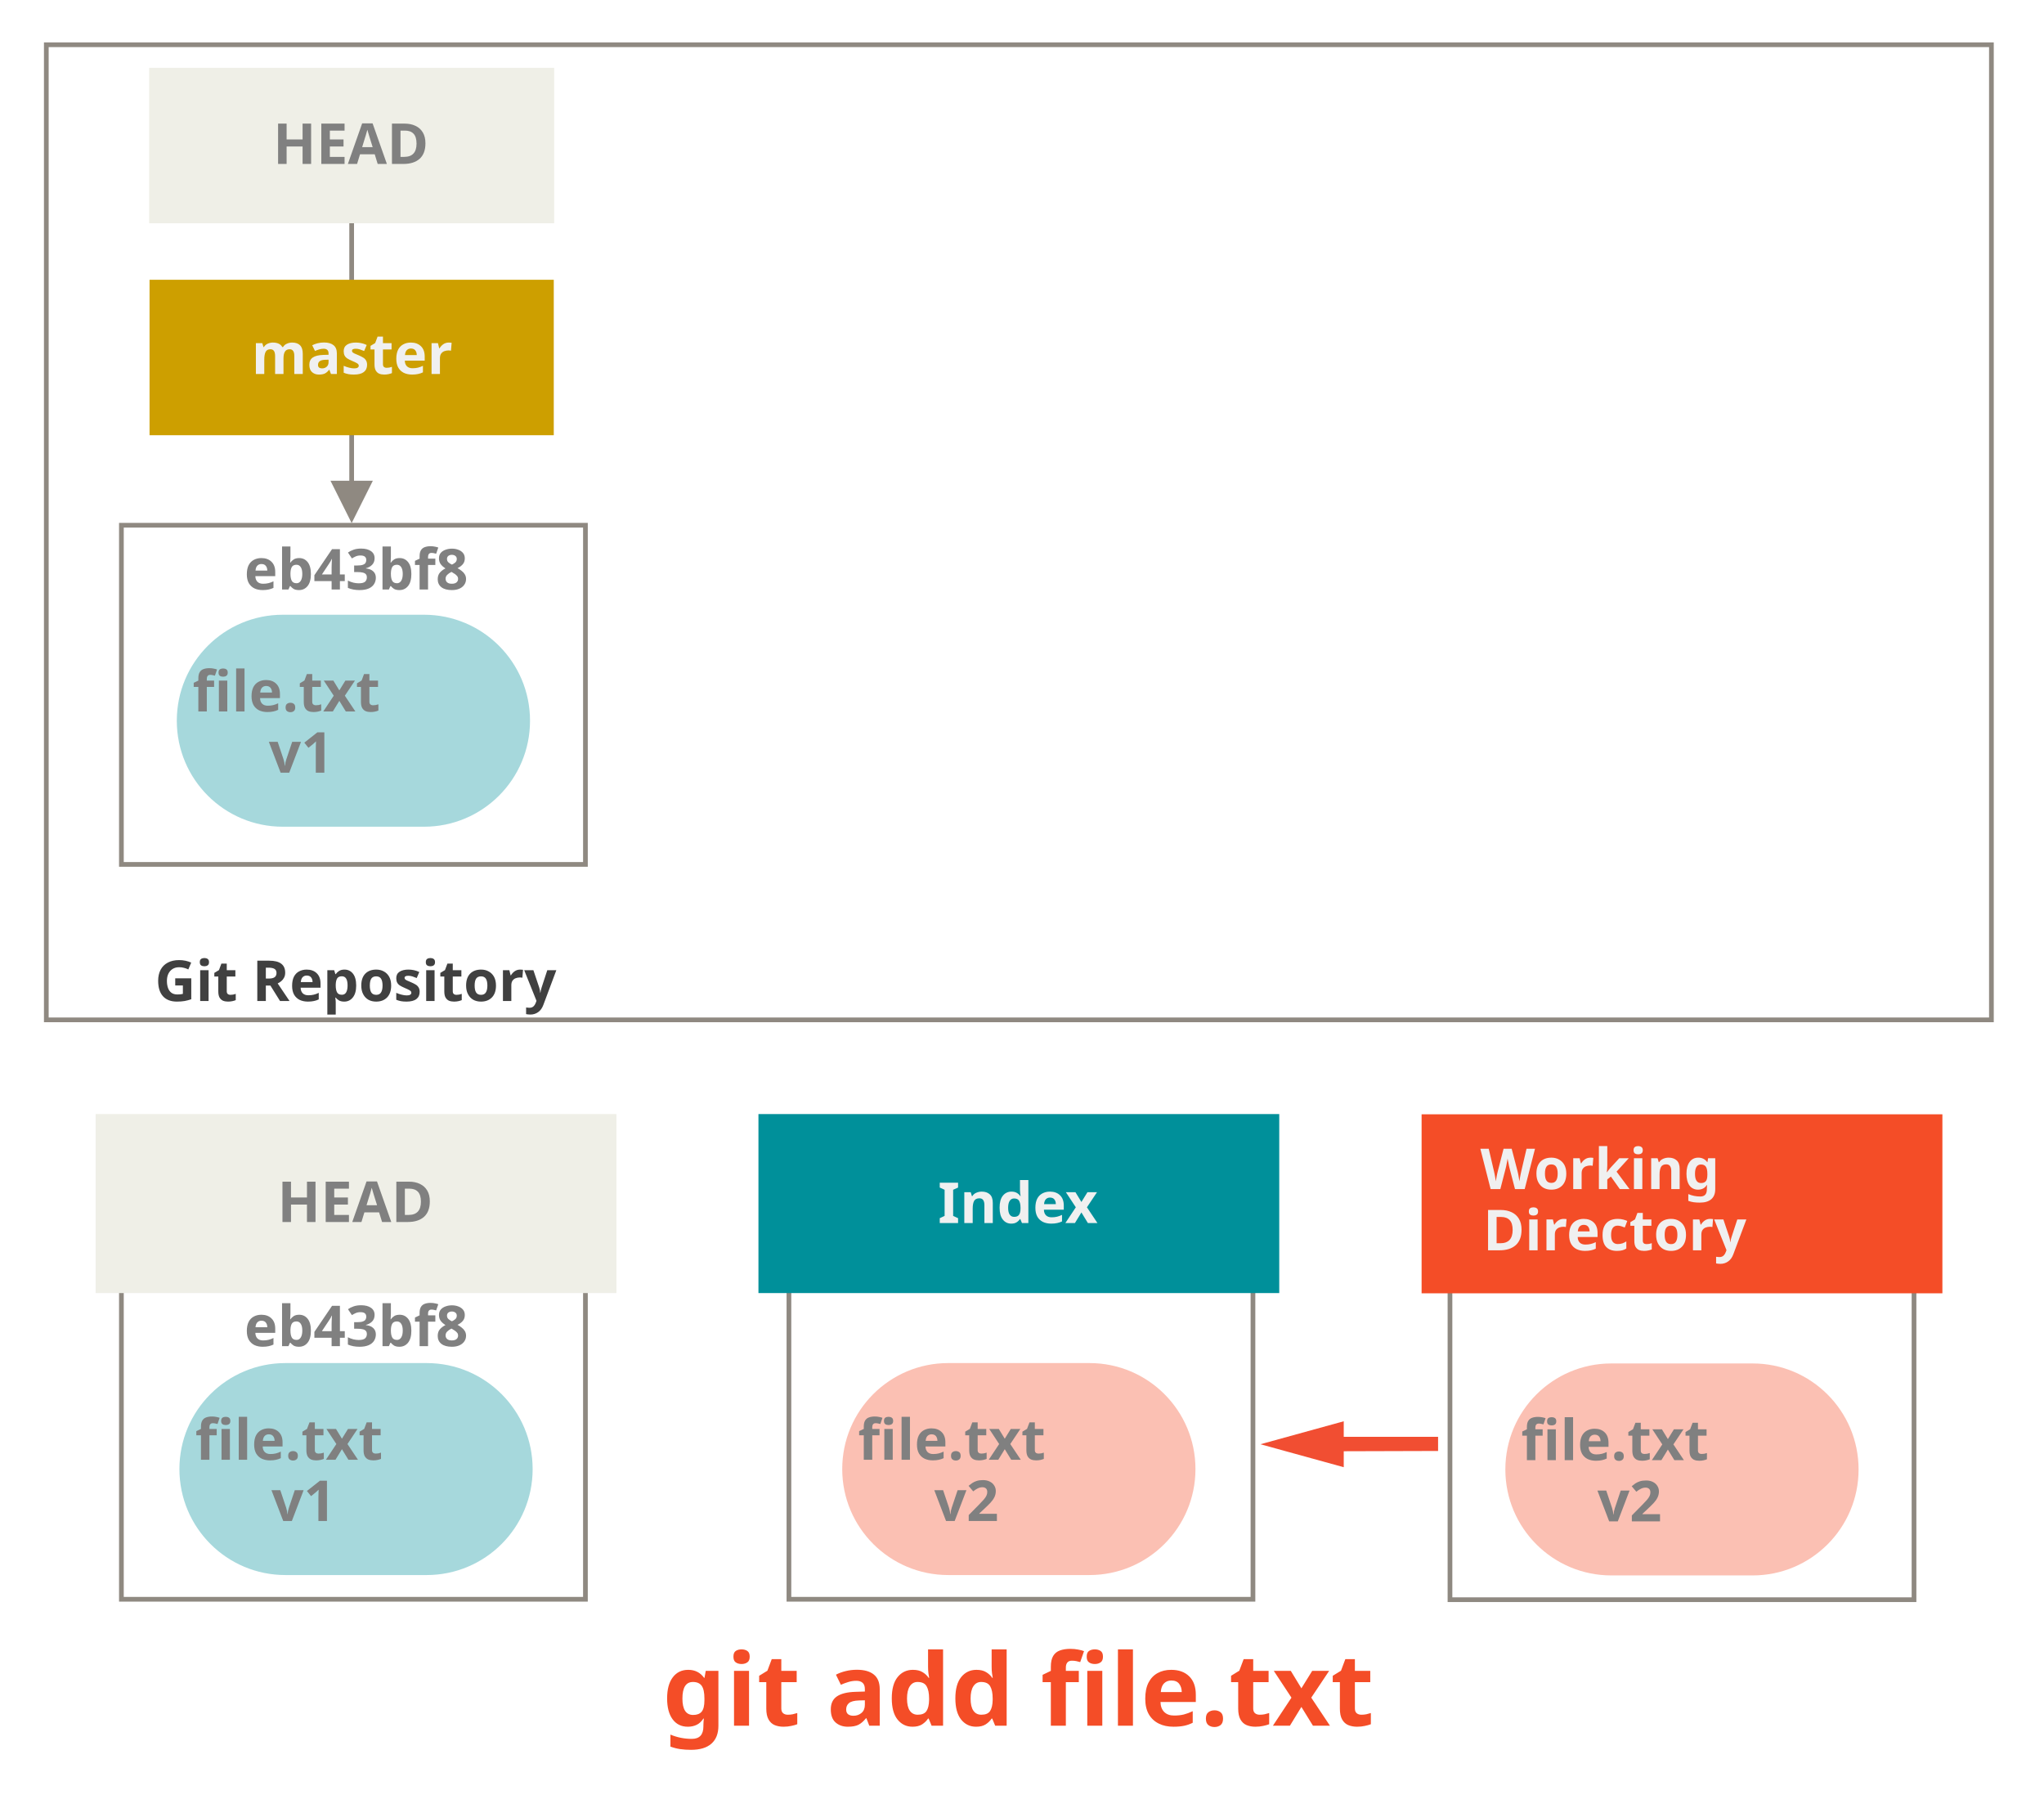
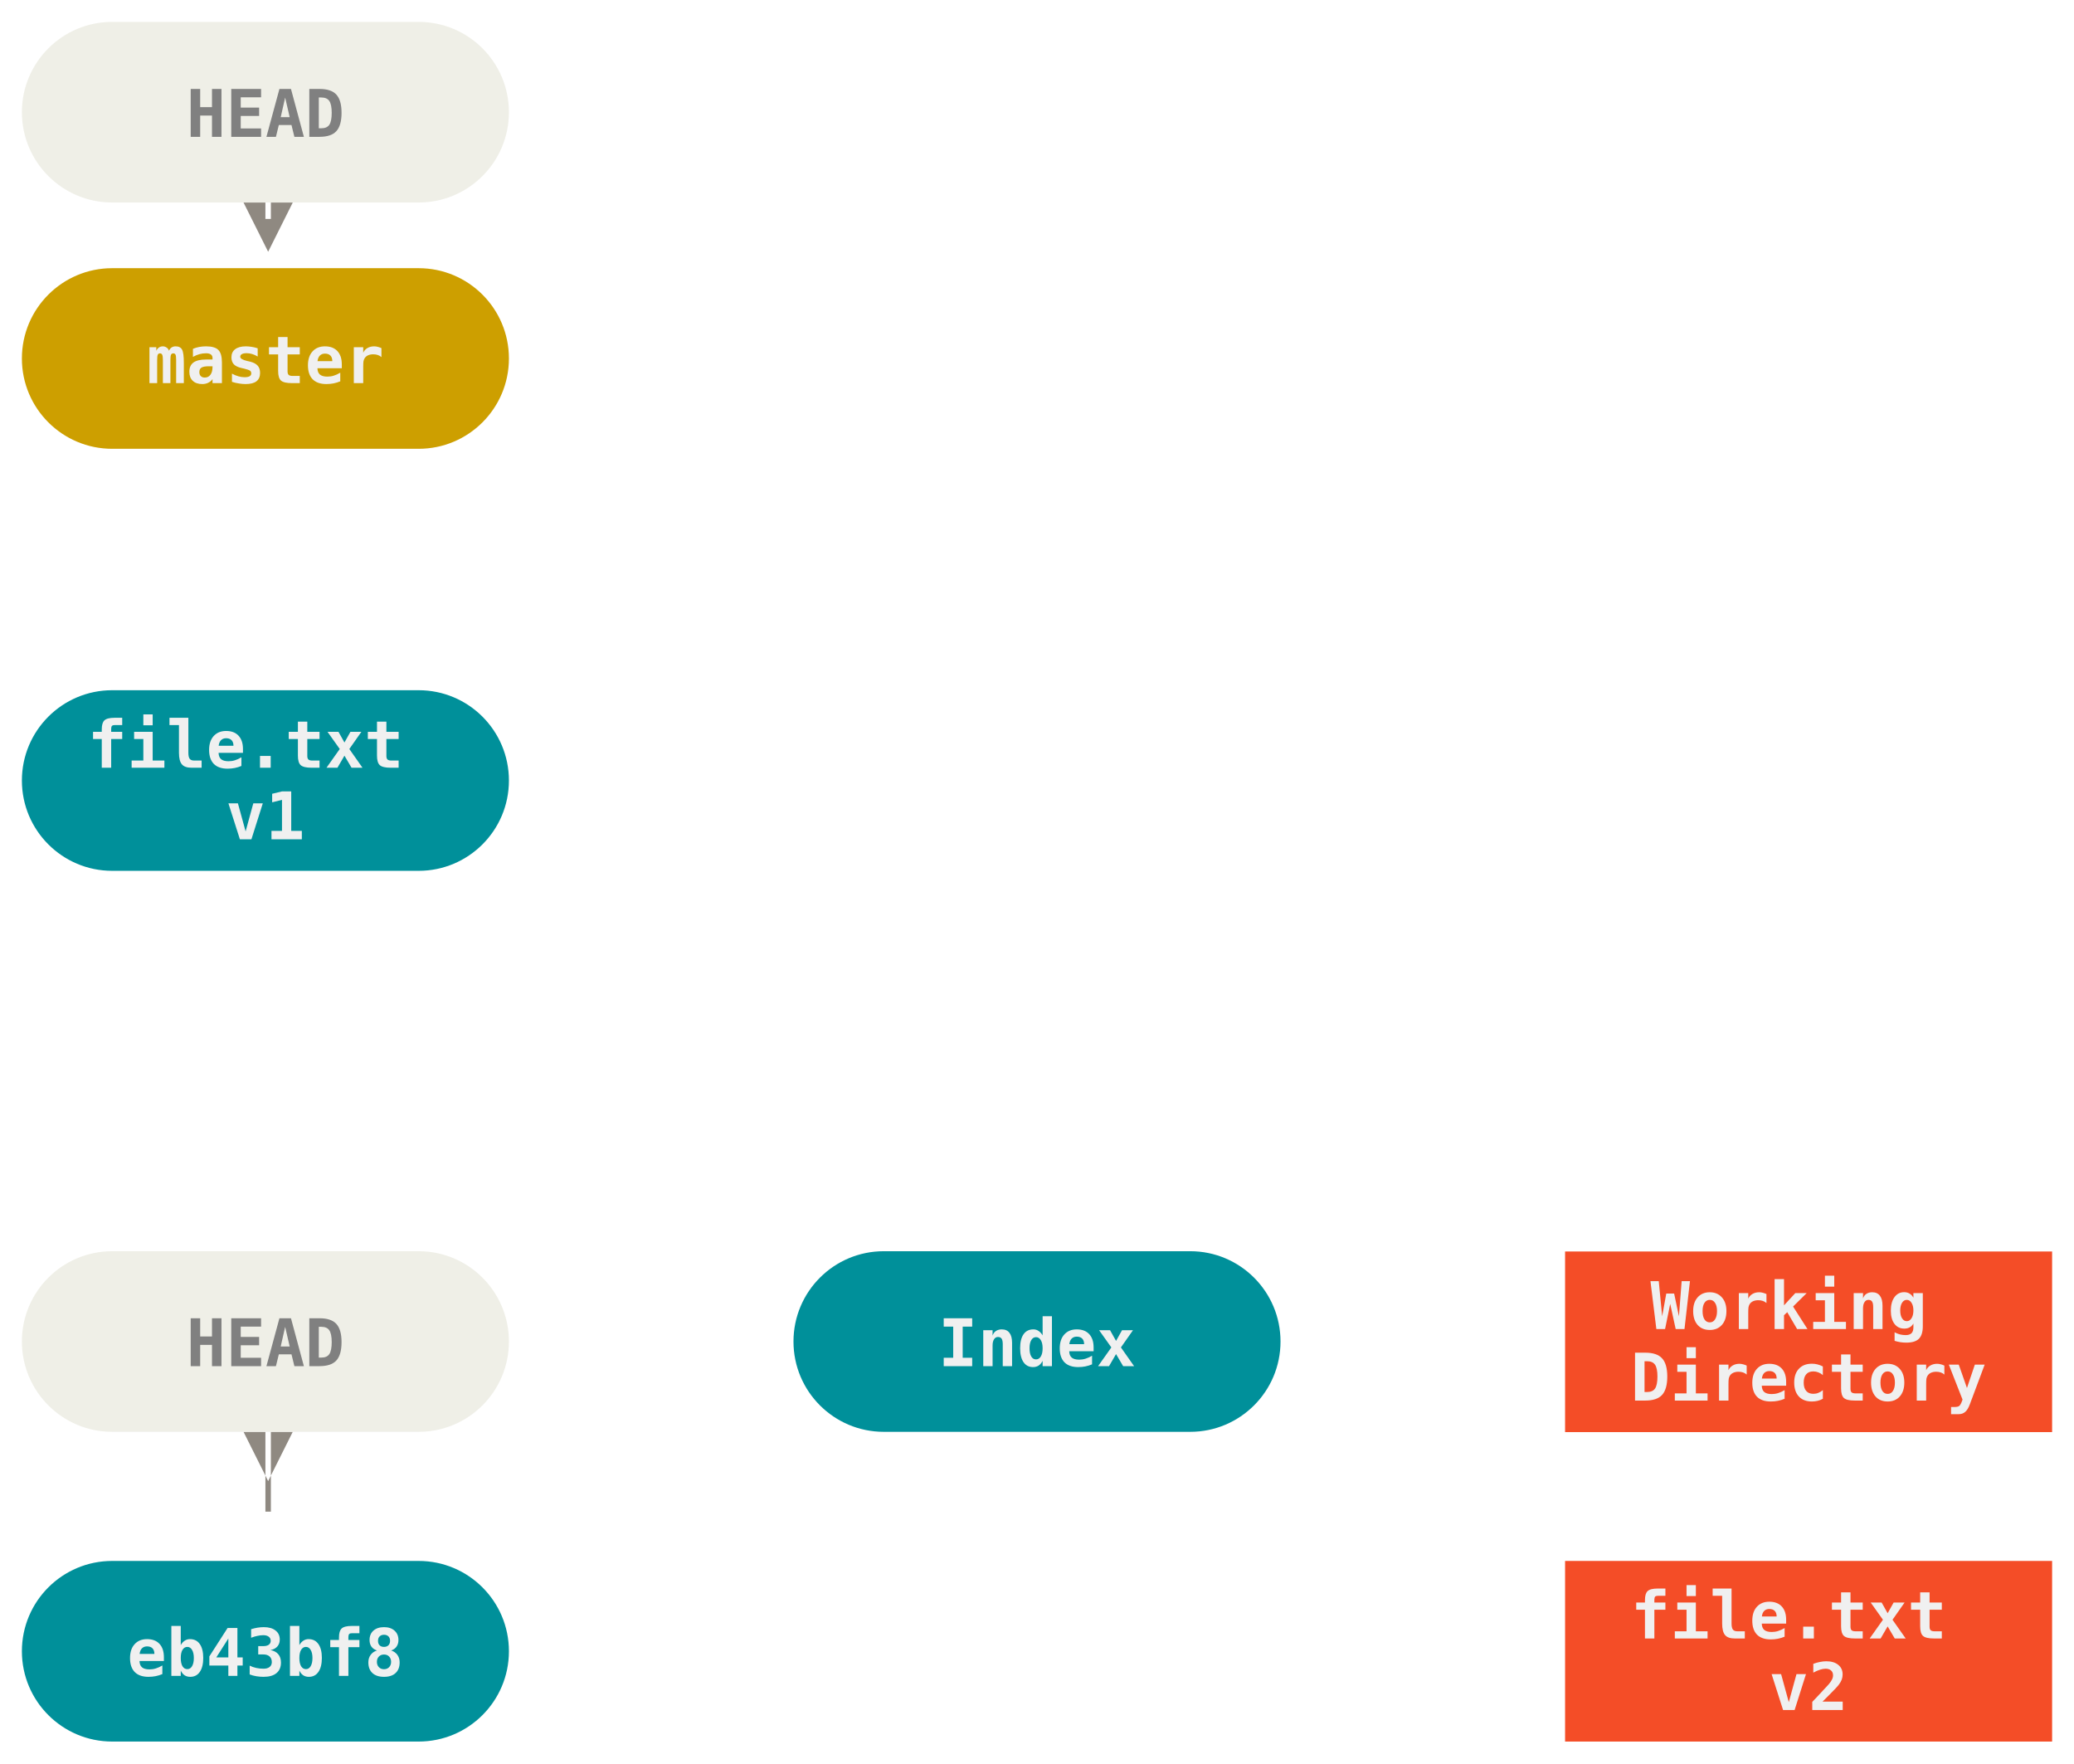
- <svg xmlns="http://www.w3.org/2000/svg" id="svg14815" version="1.1" viewBox="0 0 434 381">
-   <g id="07---Reset-Path-1" fill="none" fill-rule="evenodd">
-     <text id="git-reset-file.txt" transform="translate(166.96)" font-size="12px" font-weight="700" style="fill:#f44d27;font-family:'Source Code Pro';font-feature-settings:normal;font-size:21.333px;font-variant-caps:normal;font-variant-ligatures:normal;font-variant-numeric:normal;font-weight:600;text-align:center;text-anchor:middle">
-       <tspan id="tspan14805" x="49.264" y="366.34" style="fill:#f44d27;font-family:'Source Code Pro';font-feature-settings:normal;font-size:21.333px;font-variant-caps:normal;font-variant-ligatures:normal;font-variant-numeric:normal;font-weight:600;text-align:center;text-anchor:middle">git add file.txt</tspan>
+ <svg xmlns="http://www.w3.org/2000/svg" version="1.1" width="758" height="644.4" viewBox="0 0 379 322.2">
+   <path d="m48.5 37v3h1v-3h4l-4.5 9-4.5-9z" fill="#8f8981" />
+   <path d="m48.5 261.61v14.59h1v-14.59h4l-4.5 9-4.5-9z" fill="#8f8981" />
+   <g>
+     <rect x="145" y="228.61" width="89" height="33" rx="16.5" ry="16.5" fill="#00909a" />
+     <text font-size="12px" font-weight="700" font-family="'JetBrains Mono', 'Source Code Pro', monospace" text-anchor="middle">
+       <tspan x="189.5" y="249.61" fill="#f0f0f0">Index</tspan>
    </text>
-     <rect id="Rectangle-8" transform="translate(-1.1667 -.5)" x="26.943" y="112" width="98.528" height="72" style="stroke-linecap:square;stroke:#8f8981" />
-     <g id="Rectangle-5-+-symref-(2-line)" transform="translate(160.83 236.5)">
-       <rect id="Rectangle-5" x="6.682" y="1" width="98.528" height="102" style="stroke-linecap:square;stroke:#8f8981" />
-       <g id="symref-(2-line)" transform="translate(.20995)">
-         <rect id="rect23187" width="110.58" height="38" style="fill:#00909a" />
-         <text id="text23191" transform="translate(-.21834 2.134)" font-size="12px" font-weight="700" style="fill:#979797;font-family:'Source Code Pro';font-size:12px;font-weight:700;text-anchor:middle">
-           <tspan id="tspan23189" x="55.29" y="21" style="fill:#f0f0f0">Index</tspan>
-         </text>
-       </g>
-     </g>
-     <g id="Rectangle-4-+-other-(2-line)" transform="translate(19.833 236.5)">
-       <rect id="Rectangle-4" x="5.943" y="1" width="98.528" height="102" style="stroke-linecap:square;stroke:#8f8981" />
-       <g id="other-(2-line)">
-         <g id="g23201" transform="translate(.47163)">
-           <rect id="rect23196" width="110.58" height="38" style="fill:#efefe7" />
-           <text id="master-4" transform="translate(-.17034 .88075)" font-size="12px" font-weight="700" style="fill:#979797;font-family:'Source Code Pro';font-size:12px;font-weight:700;text-anchor:middle">
-             <tspan id="tspan23198" x="55.29" y="22.031" style="fill:gray">HEAD</tspan>
-           </text>
-         </g>
-       </g>
-     </g>
-     <rect id="Rectangle-7" transform="translate(-1.1667 -.5)" x="11" y="10" width="413" height="207" style="stroke-linecap:square;stroke:#8f8981" />
-     <text id="Git-Repository" transform="translate(26.238 -.5)" font-size="12px" font-weight="700" style="fill:#404040;font-family:'Source Code Pro';font-size:12px;font-weight:700;text-anchor:middle">
-       <tspan id="tspan23220" x="49.264" y="213" style="fill:#404040">Git Repository</tspan>
+   </g>
+   <g>
+     <rect x="4" y="228.61" width="89" height="33" rx="16.5" ry="16.5" fill="#efefe7" />
+     <text font-size="12px" font-weight="700" font-family="'JetBrains Mono', 'Source Code Pro', monospace" text-anchor="middle">
+       <tspan x="48.5" y="249.61" fill="gray">HEAD</tspan>
    </text>
-     <g id="g20484" transform="translate(319.63 289.44)">
-       <rect id="Rectangle-1-8" width="75" height="45" rx="22.5" ry="22.5" style="fill-opacity:.349;fill:#f44d27" />
-       <text id="text20476" transform="translate(-431.19,-217.97)" x="468.5" y="238.5" style="fill:gray;font-family:'Source Code Pro';font-feature-settings:normal;font-size:12px;font-variant-caps:normal;font-variant-ligatures:normal;font-variant-numeric:normal;font-weight:bold;letter-spacing:0px;line-height:13px;text-align:center;text-anchor:middle;word-spacing:0px" xml:space="preserve">
-         <tspan id="tspan20474" x="468.5" y="238.5">file.txt</tspan>
-         <tspan id="tspan20478" x="468.5" y="251.5">v2</tspan>
-       </text>
-     </g>
-     <g id="g1003" transform="translate(-1.1667 -.5)">
-       <rect id="Rectangle-6-5" transform="translate(302.09,237.09)" x="6.948" y="1" width="98.528" height="102" style="fill:none;stroke-linecap:square;stroke:#8f8981" />
-       <g id="g20472" transform="translate(-73.867,6.8598)">
-         <g id="ref-(2-line)-6" transform="translate(376.88,230.19)">
-           <rect id="Rectangle-2-2" width="110.58" height="38" style="fill:#f44d27" />
-         </g>
-         <text id="text20453" transform="translate(-56.635,117.41)" x="488.553" y="128.651" style="fill:#f0f0f0;font-family:'Source Code Pro';font-feature-settings:normal;font-size:12px;font-variant-caps:normal;font-variant-ligatures:normal;font-variant-numeric:normal;font-weight:bold;letter-spacing:0px;line-height:10px;text-align:center;text-anchor:middle;word-spacing:0px" xml:space="preserve">
-           <tspan id="tspan20451" x="488.553" y="128.651" style="fill:#f0f0f0;line-height:13px">Working</tspan>
-           <tspan id="tspan20455" x="488.553" y="141.651" style="fill:#f0f0f0;line-height:13px">Directory</tspan>
-         </text>
-       </g>
-     </g>
-     <g id="g20484-4" transform="translate(178.83 289.36)">
-       <rect id="Rectangle-1-8-2" width="75" height="45" rx="22.5" ry="22.5" style="fill-opacity:.349;fill:#f54d27" />
-       <text id="text20476-5" transform="translate(-431.19,-217.97)" x="468.5" y="238.5" style="fill:gray;font-family:'Source Code Pro';font-feature-settings:normal;font-size:12px;font-variant-caps:normal;font-variant-ligatures:normal;font-variant-numeric:normal;font-weight:bold;letter-spacing:0px;line-height:13px;text-align:center;text-anchor:middle;word-spacing:0px" xml:space="preserve">
-         <tspan id="tspan20474-8" x="468.5" y="238.5">file.txt</tspan>
-         <tspan id="tspan20478-7" x="468.5" y="251.5">v2</tspan>
-       </text>
-     </g>
-     <text id="eb43bf8" transform="translate(26.358 .6)" font-size="12px" font-weight="700" style="fill:gray;font-family:'Source Code Pro';font-size:12px;font-weight:700;text-anchor:middle">
-       <tspan id="tspan23260" x="49.264" y="285.17" style="fill:gray">eb43bf8</tspan>
+   </g>
+   <g>
+     <rect x="286" y="285.2" width="89" height="33" fill="#f44d27" />
+     <text font-size="12px" font-weight="700" font-family="'JetBrains Mono', 'Source Code Pro', monospace" text-anchor="middle">
+       <tspan x="330.5" y="299.365" fill="#f0f0f0">file.txt</tspan>
+       <tspan x="330.5" dy="13.07" fill="#f0f0f0">v2</tspan>
    </text>
-     <text id="eb43bf8-2" transform="translate(26.358 -.5)" font-size="12px" font-weight="700" style="fill:gray;font-family:'Source Code Pro';font-size:12px;font-weight:700;text-anchor:middle">
-       <tspan id="tspan23263" x="49.264" y="125.642" style="fill:gray">eb43bf8</tspan>
+   </g>
+   <g>
+     <rect x="286" y="228.66" width="89" height="33" fill="#f44d27" />
+     <text font-size="12px" font-weight="700" font-family="'JetBrains Mono', 'Source Code Pro', monospace" text-anchor="middle">
+       <tspan x="330.5" y="242.825" fill="#f0f0f0">Working</tspan>
+       <tspan x="330.5" dy="13.07" fill="#f0f0f0">Directory</tspan>
    </text>
-     <g id="g20484-4-8" transform="translate(38.095 289.36)">
-       <rect id="Rectangle-1-8-2-1" width="75" height="45" rx="22.5" ry="22.5" style="fill-opacity:.35;fill:#00909a" />
-       <text id="text20476-5-4" transform="translate(-431.19,-217.97)" x="468.5" y="238.5" style="fill:gray;font-family:'Source Code Pro';font-feature-settings:normal;font-size:12px;font-variant-caps:normal;font-variant-ligatures:normal;font-variant-numeric:normal;font-weight:bold;letter-spacing:0px;line-height:13px;text-align:center;text-anchor:middle;word-spacing:0px" xml:space="preserve">
-         <tspan id="tspan20474-8-9" x="468.5" y="238.5">file.txt</tspan>
-         <tspan id="tspan20478-7-9" x="468.5" y="251.5">v1</tspan>
-       </text>
-     </g>
-     <g id="g20484-4-0" transform="translate(37.54 130.5)">
-       <rect id="Rectangle-1-8-2-9" width="75" height="45" rx="22.5" ry="22.5" style="fill-opacity:.35;fill:#00909a" />
-       <text id="text20476-5-7" transform="translate(-431.19,-217.97)" x="468.5" y="238.5" style="fill:gray;font-family:'Source Code Pro';font-feature-settings:normal;font-size:12px;font-variant-caps:normal;font-variant-ligatures:normal;font-variant-numeric:normal;font-weight:bold;letter-spacing:0px;line-height:13px;text-align:center;text-anchor:middle;word-spacing:0px" xml:space="preserve">
-         <tspan id="tspan20474-8-2" x="468.5" y="238.5">file.txt</tspan>
-         <tspan id="tspan20478-7-7" x="468.5" y="251.5">v1</tspan>
-       </text>
-     </g>
-     <g id="Line-+-symref-+-goldref-2" transform="translate(31.754 14.391)" style="fill-rule:evenodd;fill:none">
-       <path id="Line-1" transform="translate(-.5865 .6)" d="m43 87.058v-67.116h1v67.116h4l-4.5 9-4.5-9z" style="fill-rule:nonzero;fill:#8f8981" />
-       <g id="other-7" transform="translate(-.0865)">
-         <rect id="rect21609" width="86" height="33" style="fill-rule:evenodd;fill:#efefe7" />
-         <text id="text21613" transform="translate(-.17034 -.588)" font-size="12px" font-weight="700" style="fill:#979797;font-family:'Source Code Pro';font-size:12px;font-weight:700;text-anchor:middle">
-           <tspan id="tspan21611" x="43" y="21" style="fill:gray">HEAD</tspan>
-         </text>
-       </g>
-       <g id="goldref-4" transform="translate(0,45)">
-         <rect id="Rectangle-3-1" transform="scale(.79469 1)" width="108" height="33" style="fill-rule:evenodd;fill:#cd9f00" />
-         <text id="master-2-6" transform="translate(-10.987)" font-size="12px" font-weight="700" style="fill:#979797;font-family:'Source Code Pro';font-size:12px;font-weight:700;text-anchor:middle">
-           <tspan id="tspan21617" x="54" y="20" style="fill:#f0f0f0">master</tspan>
-         </text>
-       </g>
-     </g>
-     <path id="Line-3-5" transform="translate(4.4657 235.02)" d="m280.85 70h20.031v3l-20.031.058v3.389l-17.687-4.876 17.687-4.876z" style="fill-rule:nonzero;fill:#f14e32" />
+   </g>
+   <g>
+     <rect x="4" y="285.2" width="89" height="33" rx="16.5" ry="16.5" fill="#00909a" />
+     <text font-size="12px" font-weight="700" font-family="'JetBrains Mono', 'Source Code Pro', monospace" text-anchor="middle">
+       <tspan x="48.5" y="306.2" fill="#f0f0f0">eb43bf8</tspan>
+     </text>
+   </g>
+   <g>
+     <rect x="4" y="126.11" width="89" height="33" rx="16.5" ry="16.5" fill="#00909a" />
+     <text font-size="12px" font-weight="700" font-family="'JetBrains Mono', 'Source Code Pro', monospace" text-anchor="middle">
+       <tspan x="48.5" y="140.275" fill="#f0f0f0">file.txt</tspan>
+       <tspan x="48.5" dy="13.07" fill="#f0f0f0">v1</tspan>
+     </text>
+   </g>
+   <g>
+     <rect x="4" y="4" width="89" height="33" rx="16.5" ry="16.5" fill="#efefe7" />
+     <text font-size="12px" font-weight="700" font-family="'JetBrains Mono', 'Source Code Pro', monospace" text-anchor="middle">
+       <tspan x="48.5" y="25" fill="gray">HEAD</tspan>
+     </text>
+   </g>
+   <g>
+     <rect x="4" y="49" width="89" height="33" rx="16.5" ry="16.5" fill="#cd9f00" />
+     <text font-size="12px" font-weight="700" font-family="'JetBrains Mono', 'Source Code Pro', monospace" text-anchor="middle">
+       <tspan x="48.5" y="70" fill="#f0f0f0">master</tspan>
+     </text>
  </g>
</svg>
